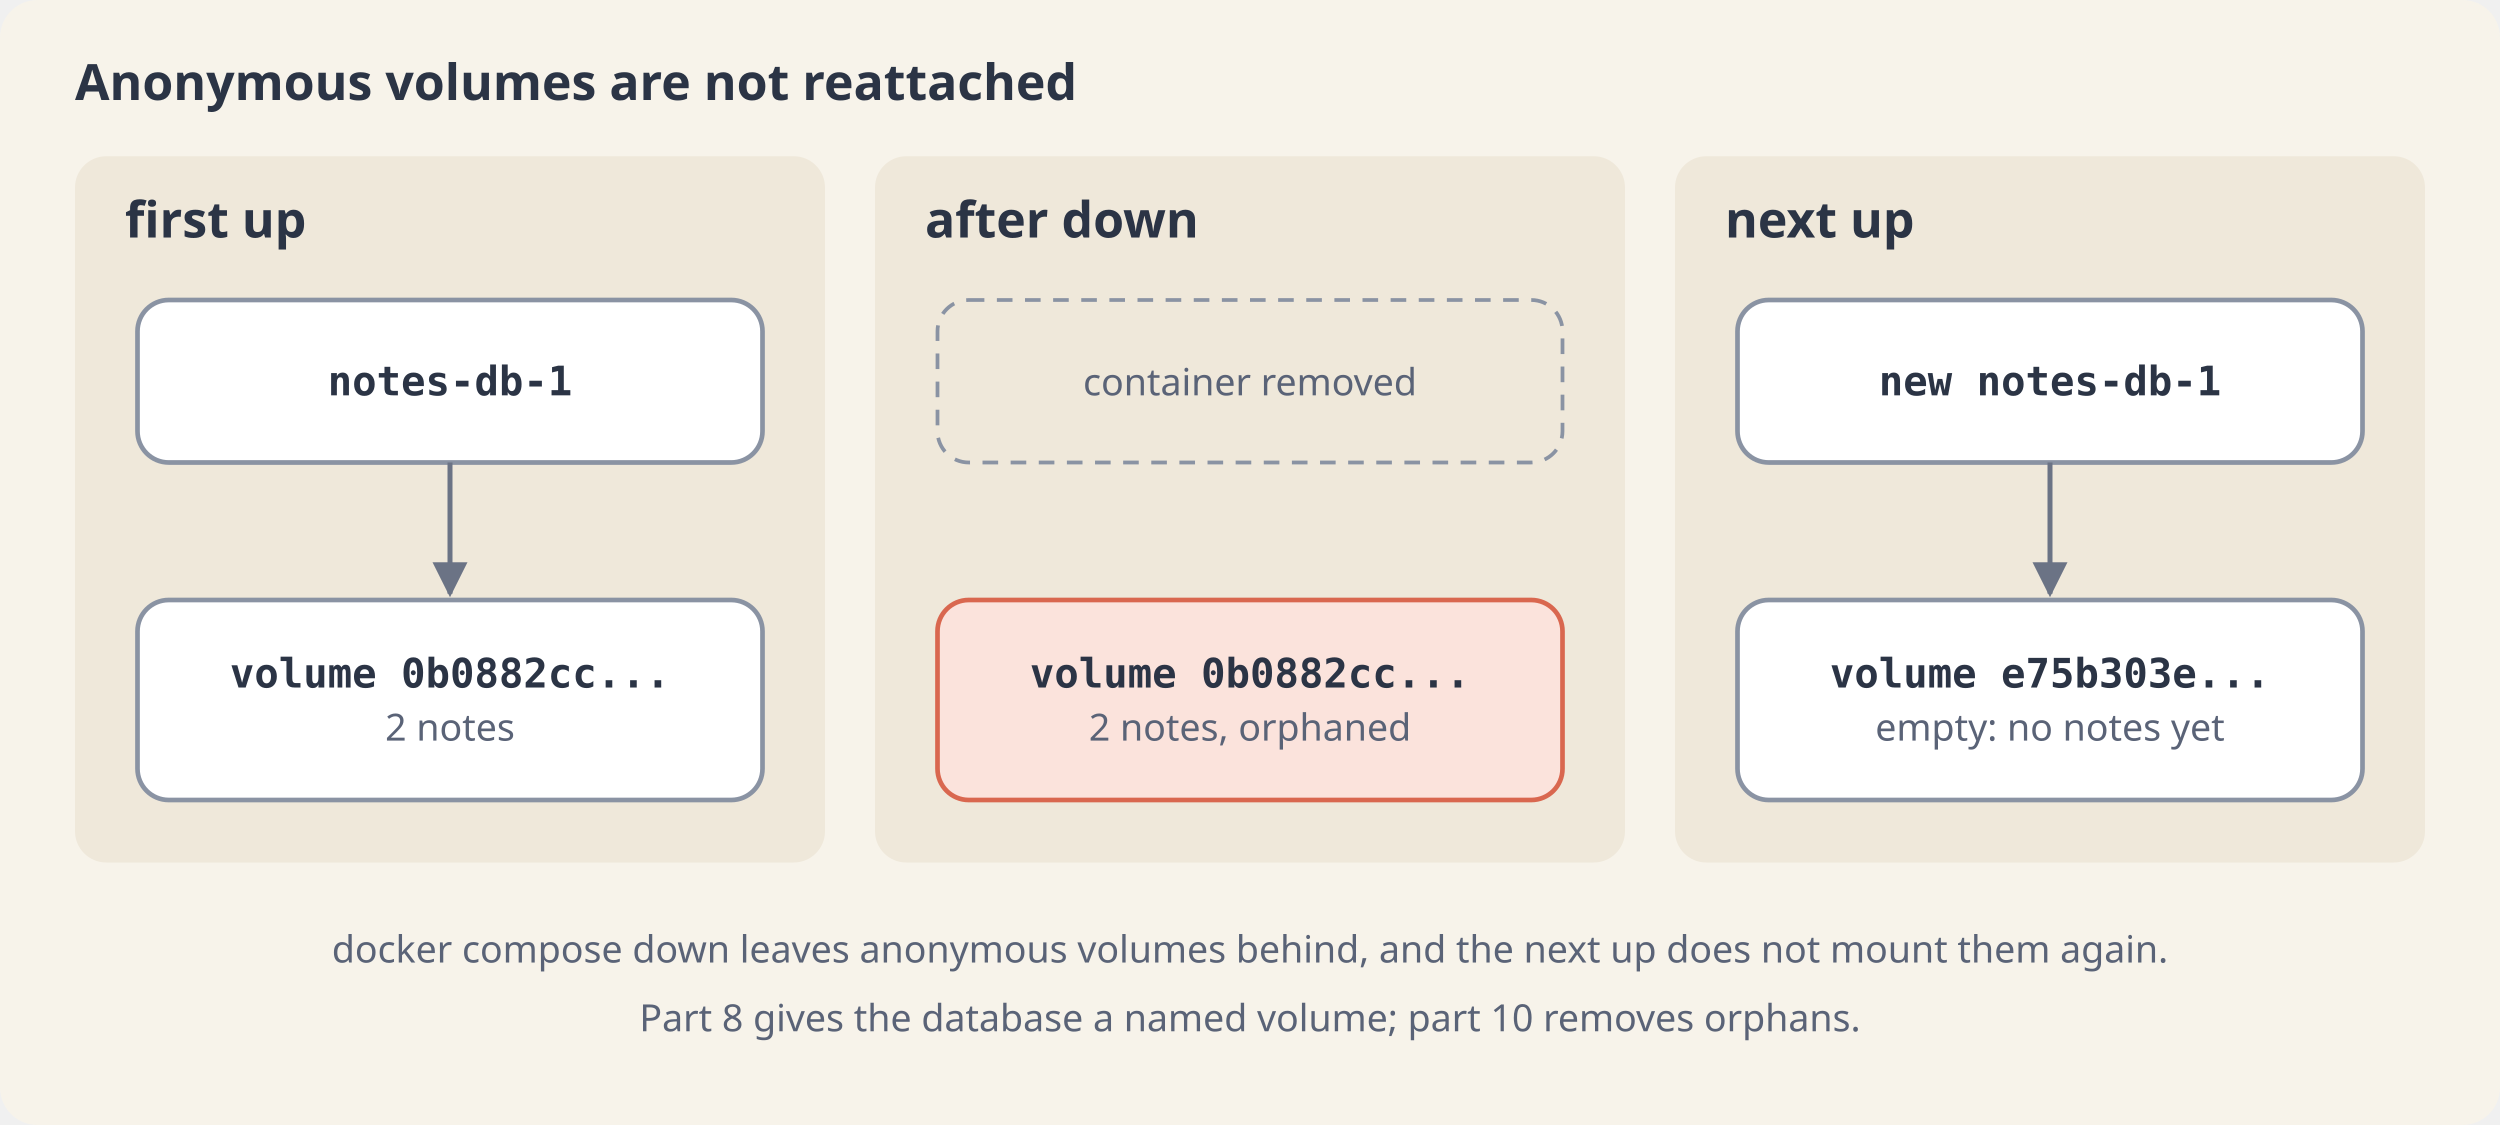
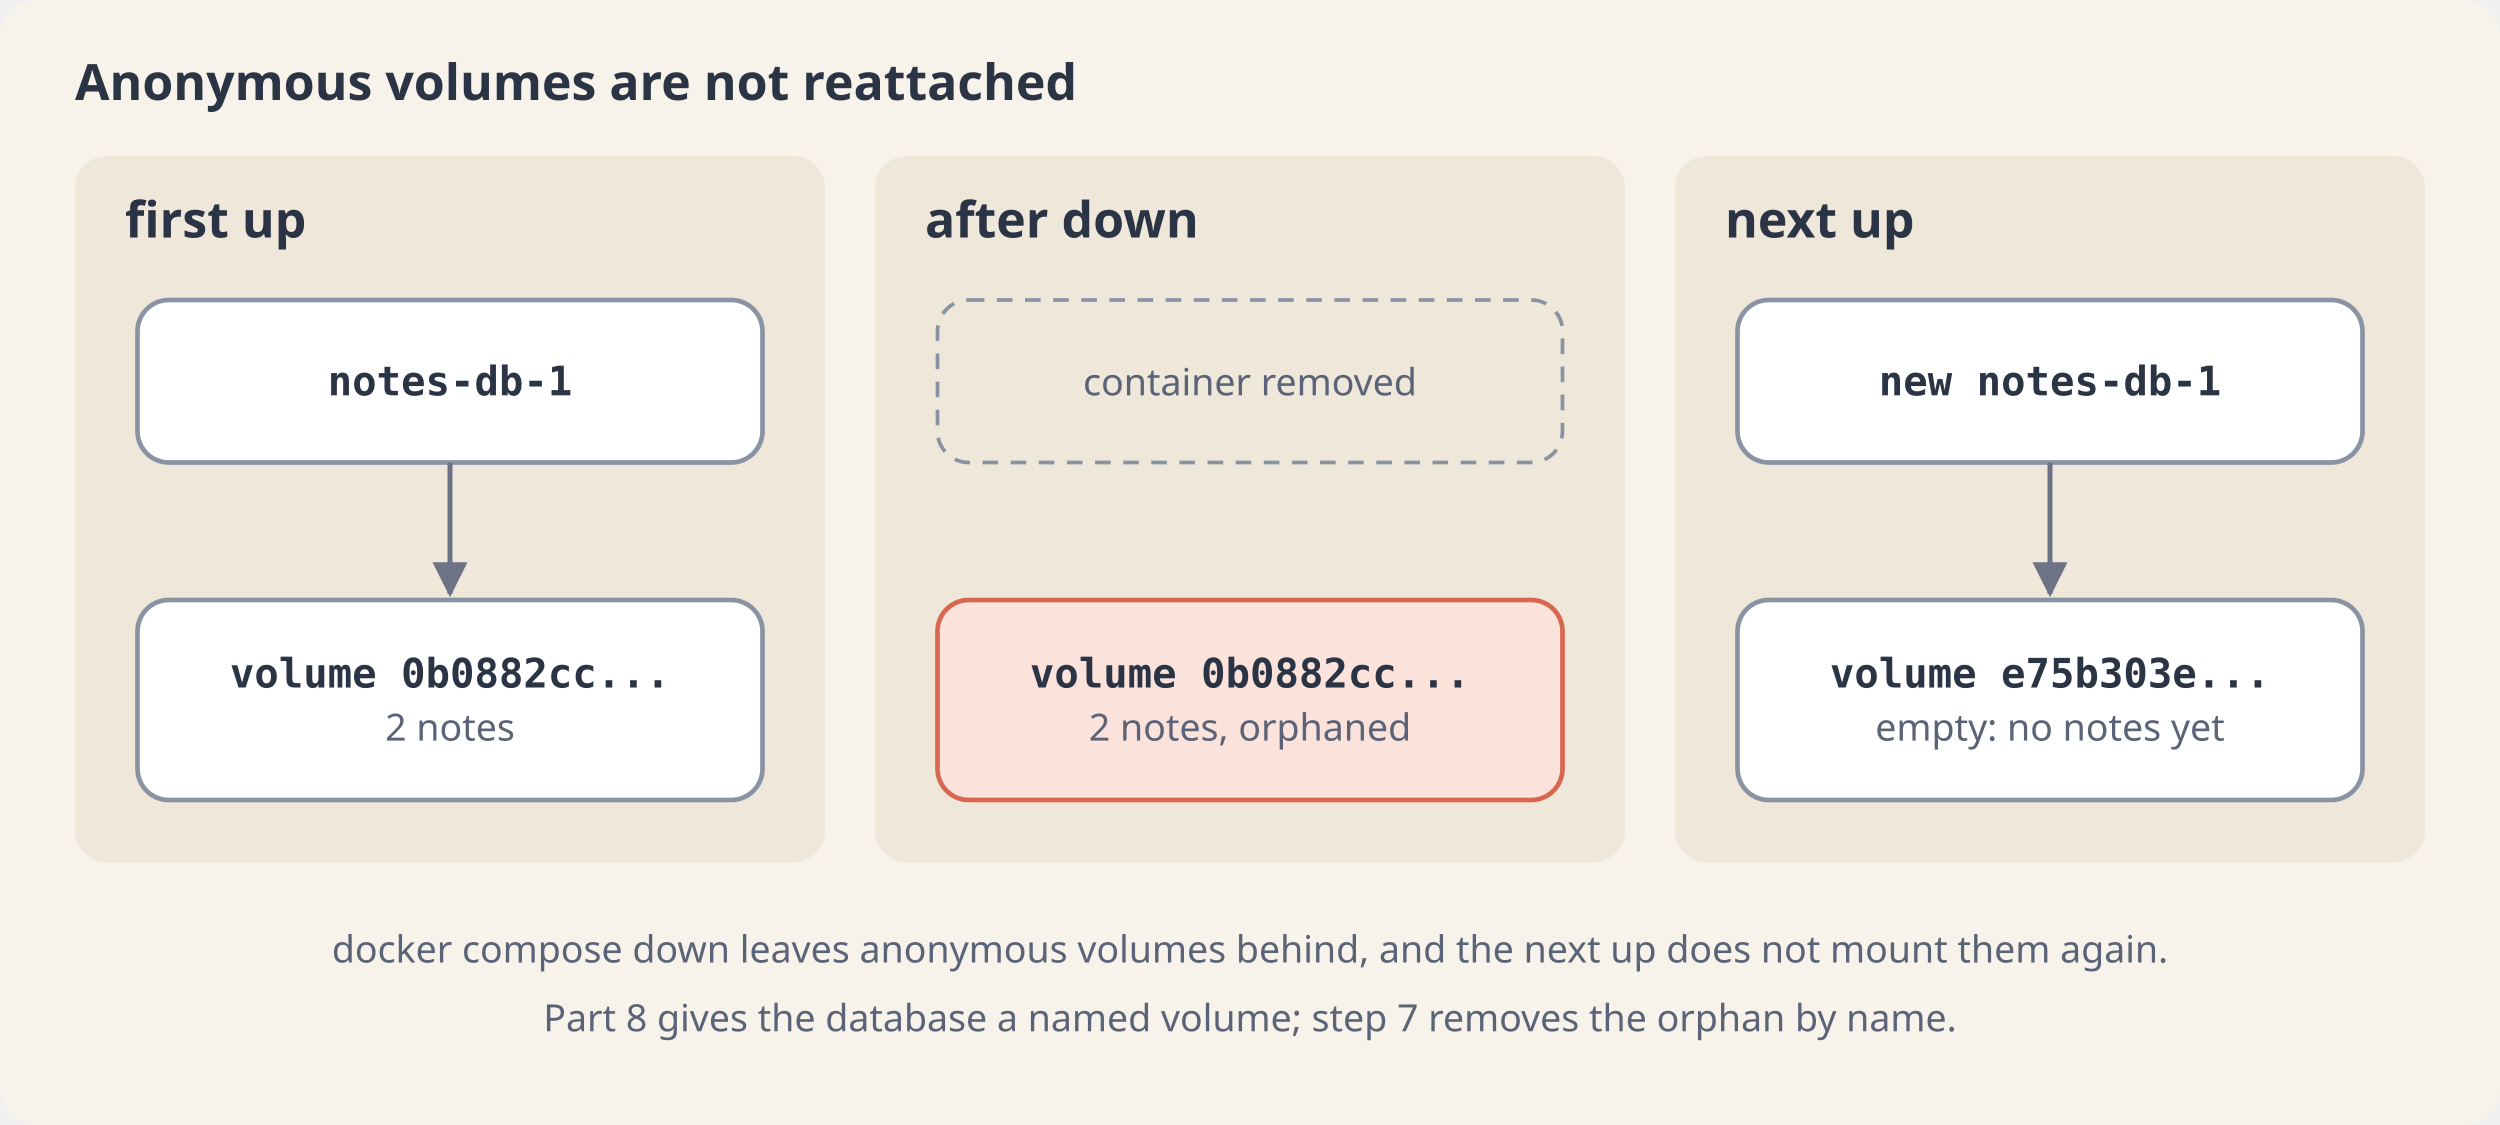
<svg xmlns="http://www.w3.org/2000/svg" viewBox="0 0 800 360" role="img" aria-labelledby="t d">
  <style>
.bg { fill: #f7f3ea; }
.t { font-family: system-ui, sans-serif; font-size: 14px; fill: #2b3445; }
.ts { font-family: system-ui, sans-serif; font-size: 12px; fill: #5a6377; }
.th { font-family: system-ui, sans-serif; font-size: 16px; font-weight: 700; fill: #2b3445; }
.tm { font-family: ui-monospace, monospace; font-size: 12px; fill: #2b3445; }
.tc { font-family: system-ui, sans-serif; font-size: 13px; font-weight: 700; fill: #b9503a; }
.box { fill: #ffffff; stroke: #8a93a3; stroke-width: 1.5; }
.boxc { fill: #fbe3dc; stroke: #d9674f; stroke-width: 1.5; }
.boxb { fill: #e3ecf7; stroke: #5b85b8; stroke-width: 1.5; }
.boxs { fill: #e5ede2; stroke: #6f8f68; stroke-width: 1.5; }
.boxd { fill: none; stroke: #8a93a3; stroke-width: 1.2; stroke-dasharray: 5 4; }
.ln { stroke: #6b7385; stroke-width: 1.6; fill: none; }
.lnc { stroke: #d9674f; stroke-width: 2.2; fill: none; }
.lnb { stroke: #5b85b8; stroke-width: 1.6; fill: none; }
.lnf { stroke: #b6bcc8; stroke-width: 1; fill: none; }
.ah { fill: #6b7385; }
.ahc { fill: #d9674f; }
.dc { fill: #d9674f; }
.db { fill: #5b85b8; }
.ds { fill: #6f8f68; }
.dn { fill: #c9a86a; }
.dg { fill: #a3aab8; }
.panel { fill: #efe8da; }
.boxn { fill: #f3ead6; stroke: #c9a86a; stroke-width: 1.5; }
.tb { font-family: ui-monospace, monospace; font-size: 13px; font-weight: 700; fill: #2b3445; }
@media (prefers-color-scheme: dark) {
  .bg { fill: #1c2230; }
  .t { fill: #e8eaf0; }
  .ts { fill: #b3bacb; }
  .th { fill: #f1f2f6; }
  .tm { fill: #e8eaf0; }
  .tc { fill: #f09a86; }
  .box { fill: #262e3f; stroke: #7d879a; }
  .boxc { fill: #4a2d2a; stroke: #e8806b; }
  .boxb { fill: #243650; stroke: #8fb3d9; }
  .boxs { fill: #2a3a2c; stroke: #9bb693; }
  .boxd { stroke: #7d879a; }
  .ln { stroke: #aab2c2; }
  .lnc { stroke: #e8806b; }
  .lnb { stroke: #8fb3d9; }
  .lnf { stroke: #4a5366; }
  .ah { fill: #aab2c2; }
  .ahc { fill: #e8806b; }
  .dc { fill: #e8806b; }
  .db { fill: #8fb3d9; }
  .ds { fill: #9bb693; }
  .dn { fill: #d9cbb0; }
  .dg { fill: #6b7385; }
  .panel { fill: #232a38; }
  .boxn { fill: #3a3326; stroke: #d9cbb0; }
  .tb { fill: #e8eaf0; }
}
</style>
  <defs>
    <marker id="ah" viewBox="0 0 10 10" refX="9" refY="5" markerWidth="7" markerHeight="7" orient="auto">
      <path class="ah" d="M0 0L10 5L0 10z" />
    </marker>
    <marker id="ahc" viewBox="0 0 10 10" refX="9" refY="5" markerWidth="7" markerHeight="7" orient="auto">
      <path class="ahc" d="M0 0L10 5L0 10z" />
    </marker>
  </defs>
  <rect class="bg" x="0" y="0" width="800" height="360" rx="12" />
  <text class="th" x="24" y="32" text-anchor="start">Anonymous volumes are not reattached</text>
  <rect class="panel" x="24" y="50" width="240" height="226" rx="10" />
  <text class="th" x="40" y="76" text-anchor="start">first up</text>
  <rect class="box" x="44" y="96" width="200" height="52" rx="10" />
  <text class="tb" x="144" y="126.5" text-anchor="middle">notes-db-1</text>
  <line class="ln" x1="144" y1="148" x2="144" y2="190" marker-end="url(#ah)" />
  <rect class="box" x="44" y="192" width="200" height="64" rx="10" />
  <text class="tb" x="144" y="220.0" text-anchor="middle">volume 0b0882cc...</text>
  <text class="ts" x="144" y="237.0" text-anchor="middle">2 notes</text>
  <rect class="panel" x="280" y="50" width="240" height="226" rx="10" />
  <text class="th" x="296" y="76" text-anchor="start">after down</text>
  <rect class="boxd" x="300" y="96" width="200" height="52" rx="10" />
  <text class="ts" x="400" y="126.5" text-anchor="middle">container removed</text>
  <rect class="boxc" x="300" y="192" width="200" height="64" rx="10" />
  <text class="tb" x="400" y="220.0" text-anchor="middle">volume 0b0882cc...</text>
  <text class="ts" x="400" y="237.0" text-anchor="middle">2 notes, orphaned</text>
  <rect class="panel" x="536" y="50" width="240" height="226" rx="10" />
  <text class="th" x="552" y="76" text-anchor="start">next up</text>
  <rect class="box" x="556" y="96" width="200" height="52" rx="10" />
  <text class="tb" x="656" y="126.5" text-anchor="middle">new notes-db-1</text>
  <line class="ln" x1="656" y1="148" x2="656" y2="190" marker-end="url(#ah)" />
  <rect class="box" x="556" y="192" width="200" height="64" rx="10" />
  <text class="tb" x="656" y="220.0" text-anchor="middle">volume e75b303e...</text>
  <text class="ts" x="656" y="237.0" text-anchor="middle">empty: no notes yet</text>
  <text class="ts" x="400" y="308" text-anchor="middle">docker compose down leaves anonymous volumes behind, and the next up does not mount them again.</text>
-   <text class="ts" x="400" y="330" text-anchor="middle">Part 8 gives the database a named volume; part 10 removes orphans.</text>
+   <text class="ts" x="400" y="330" text-anchor="middle">Part 8 gives the database a named volume; step 7 removes the orphan by name.</text>
</svg>
